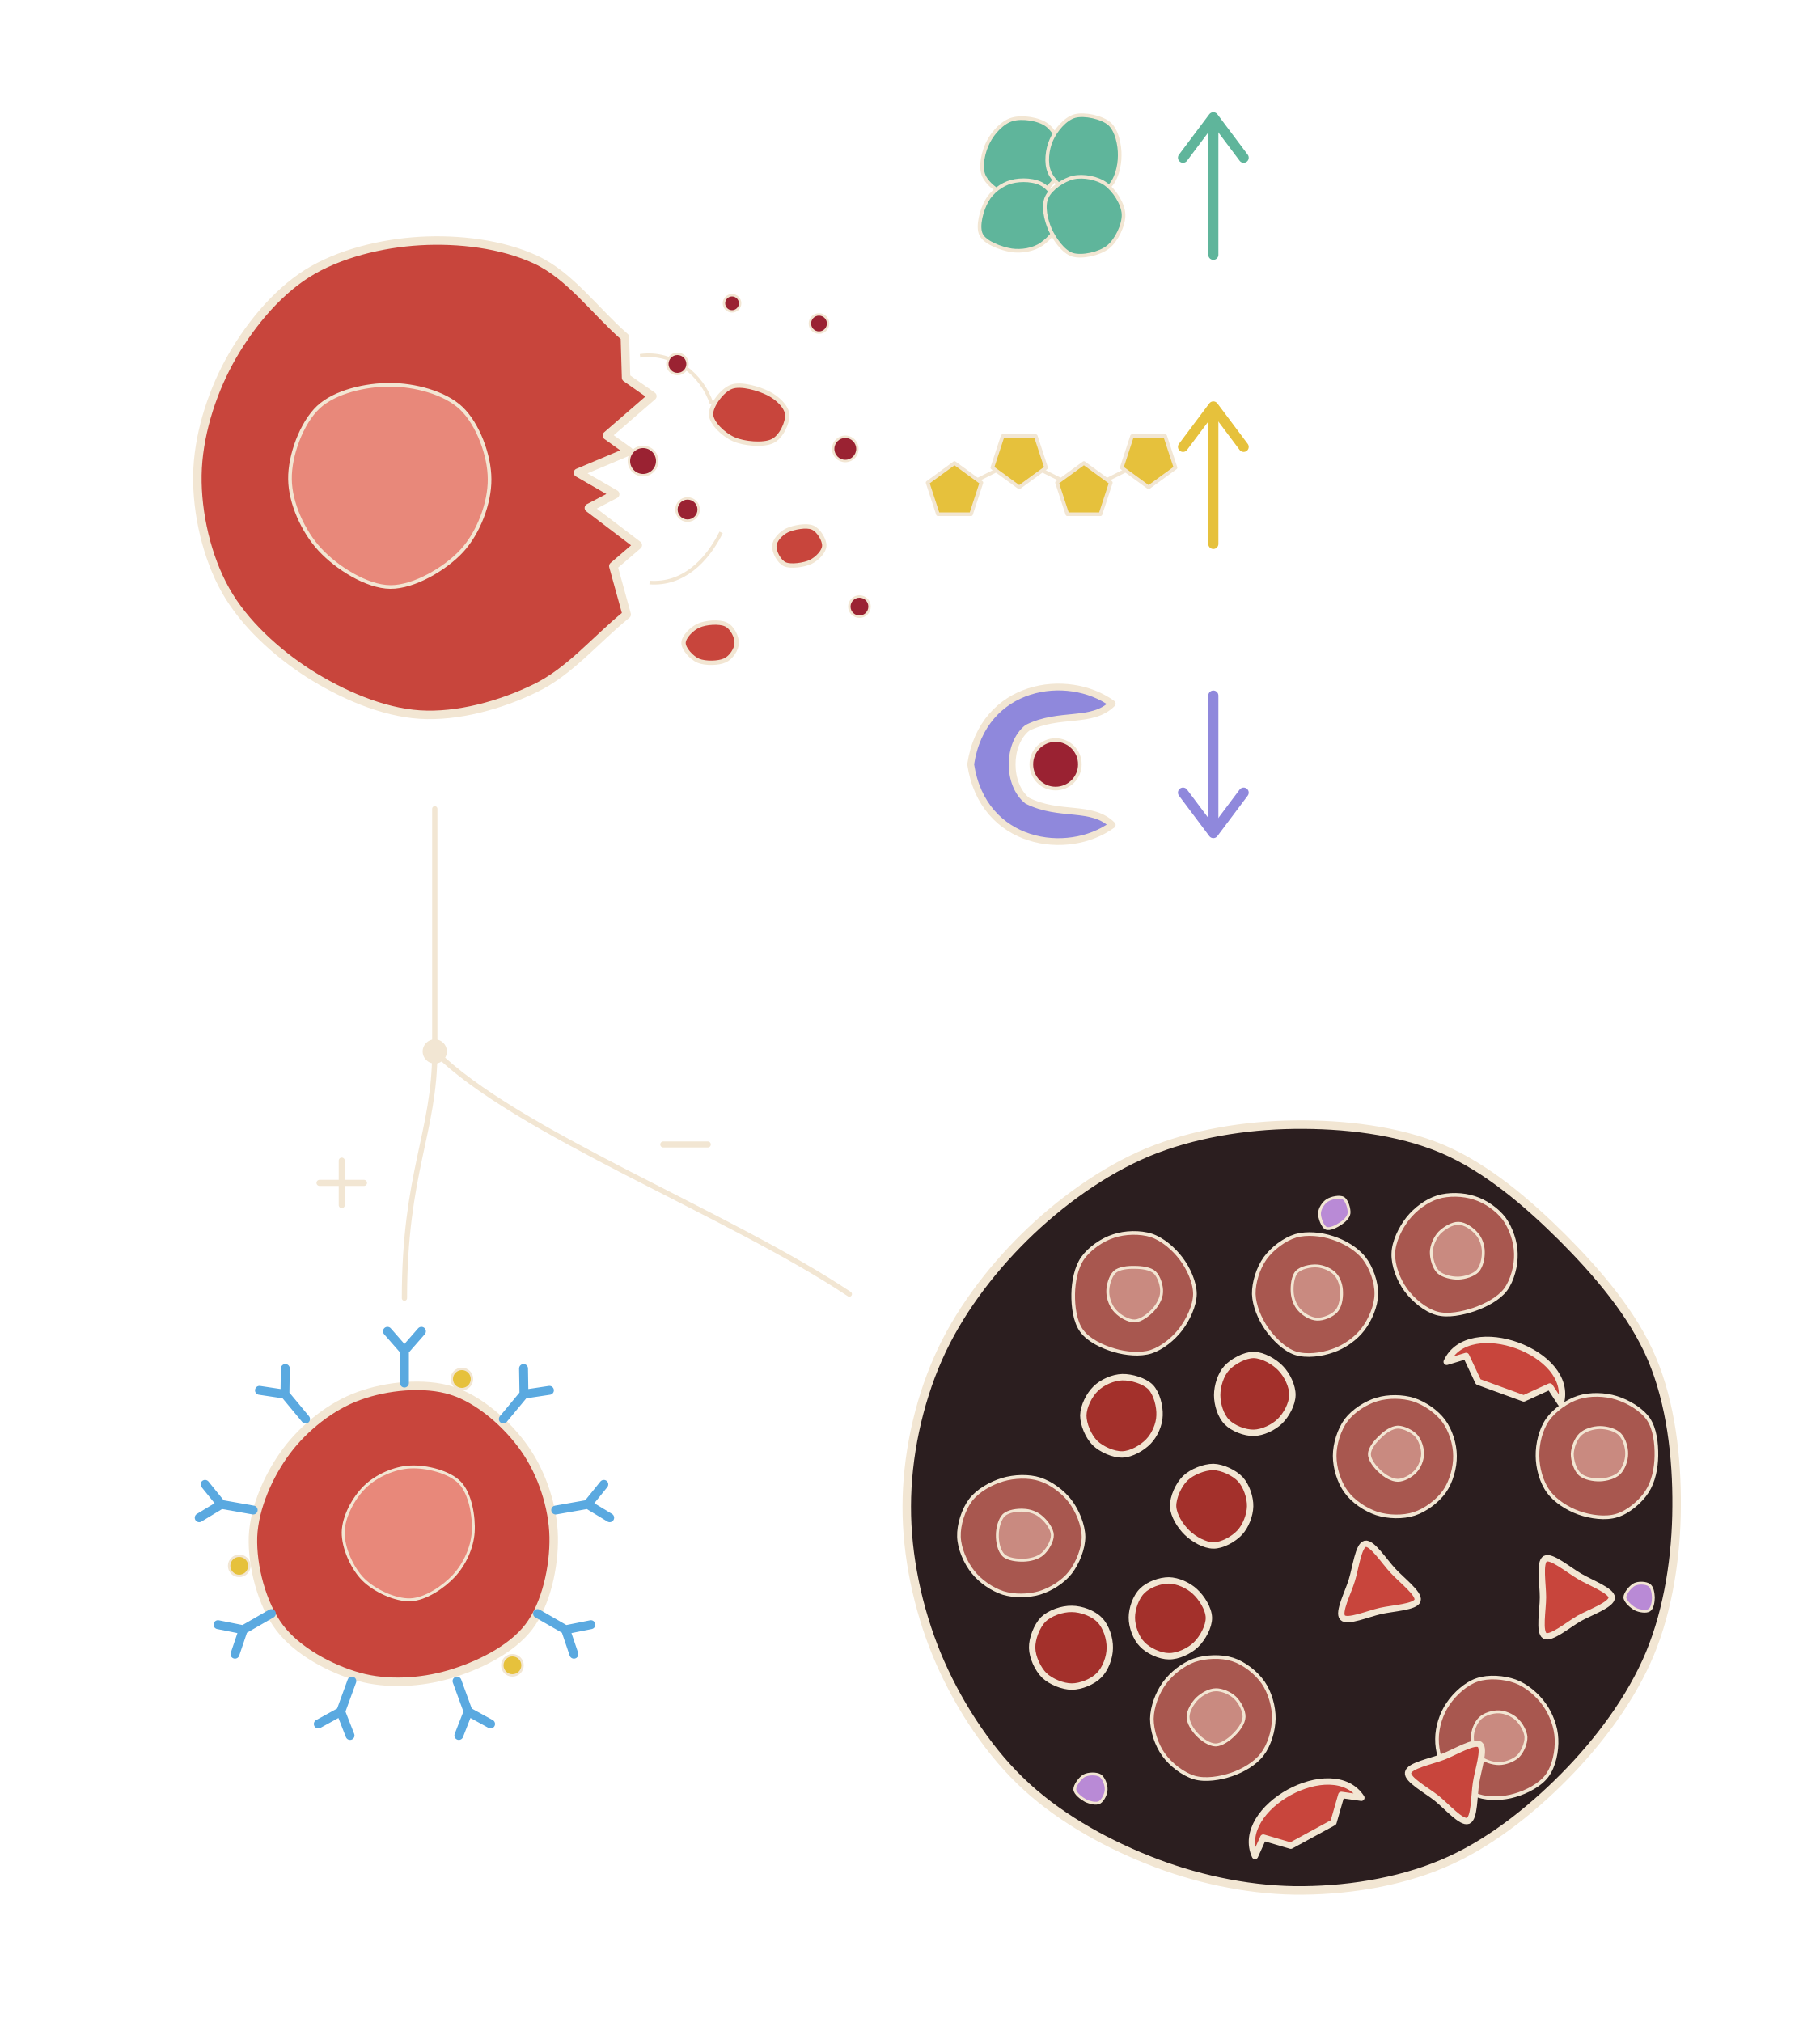
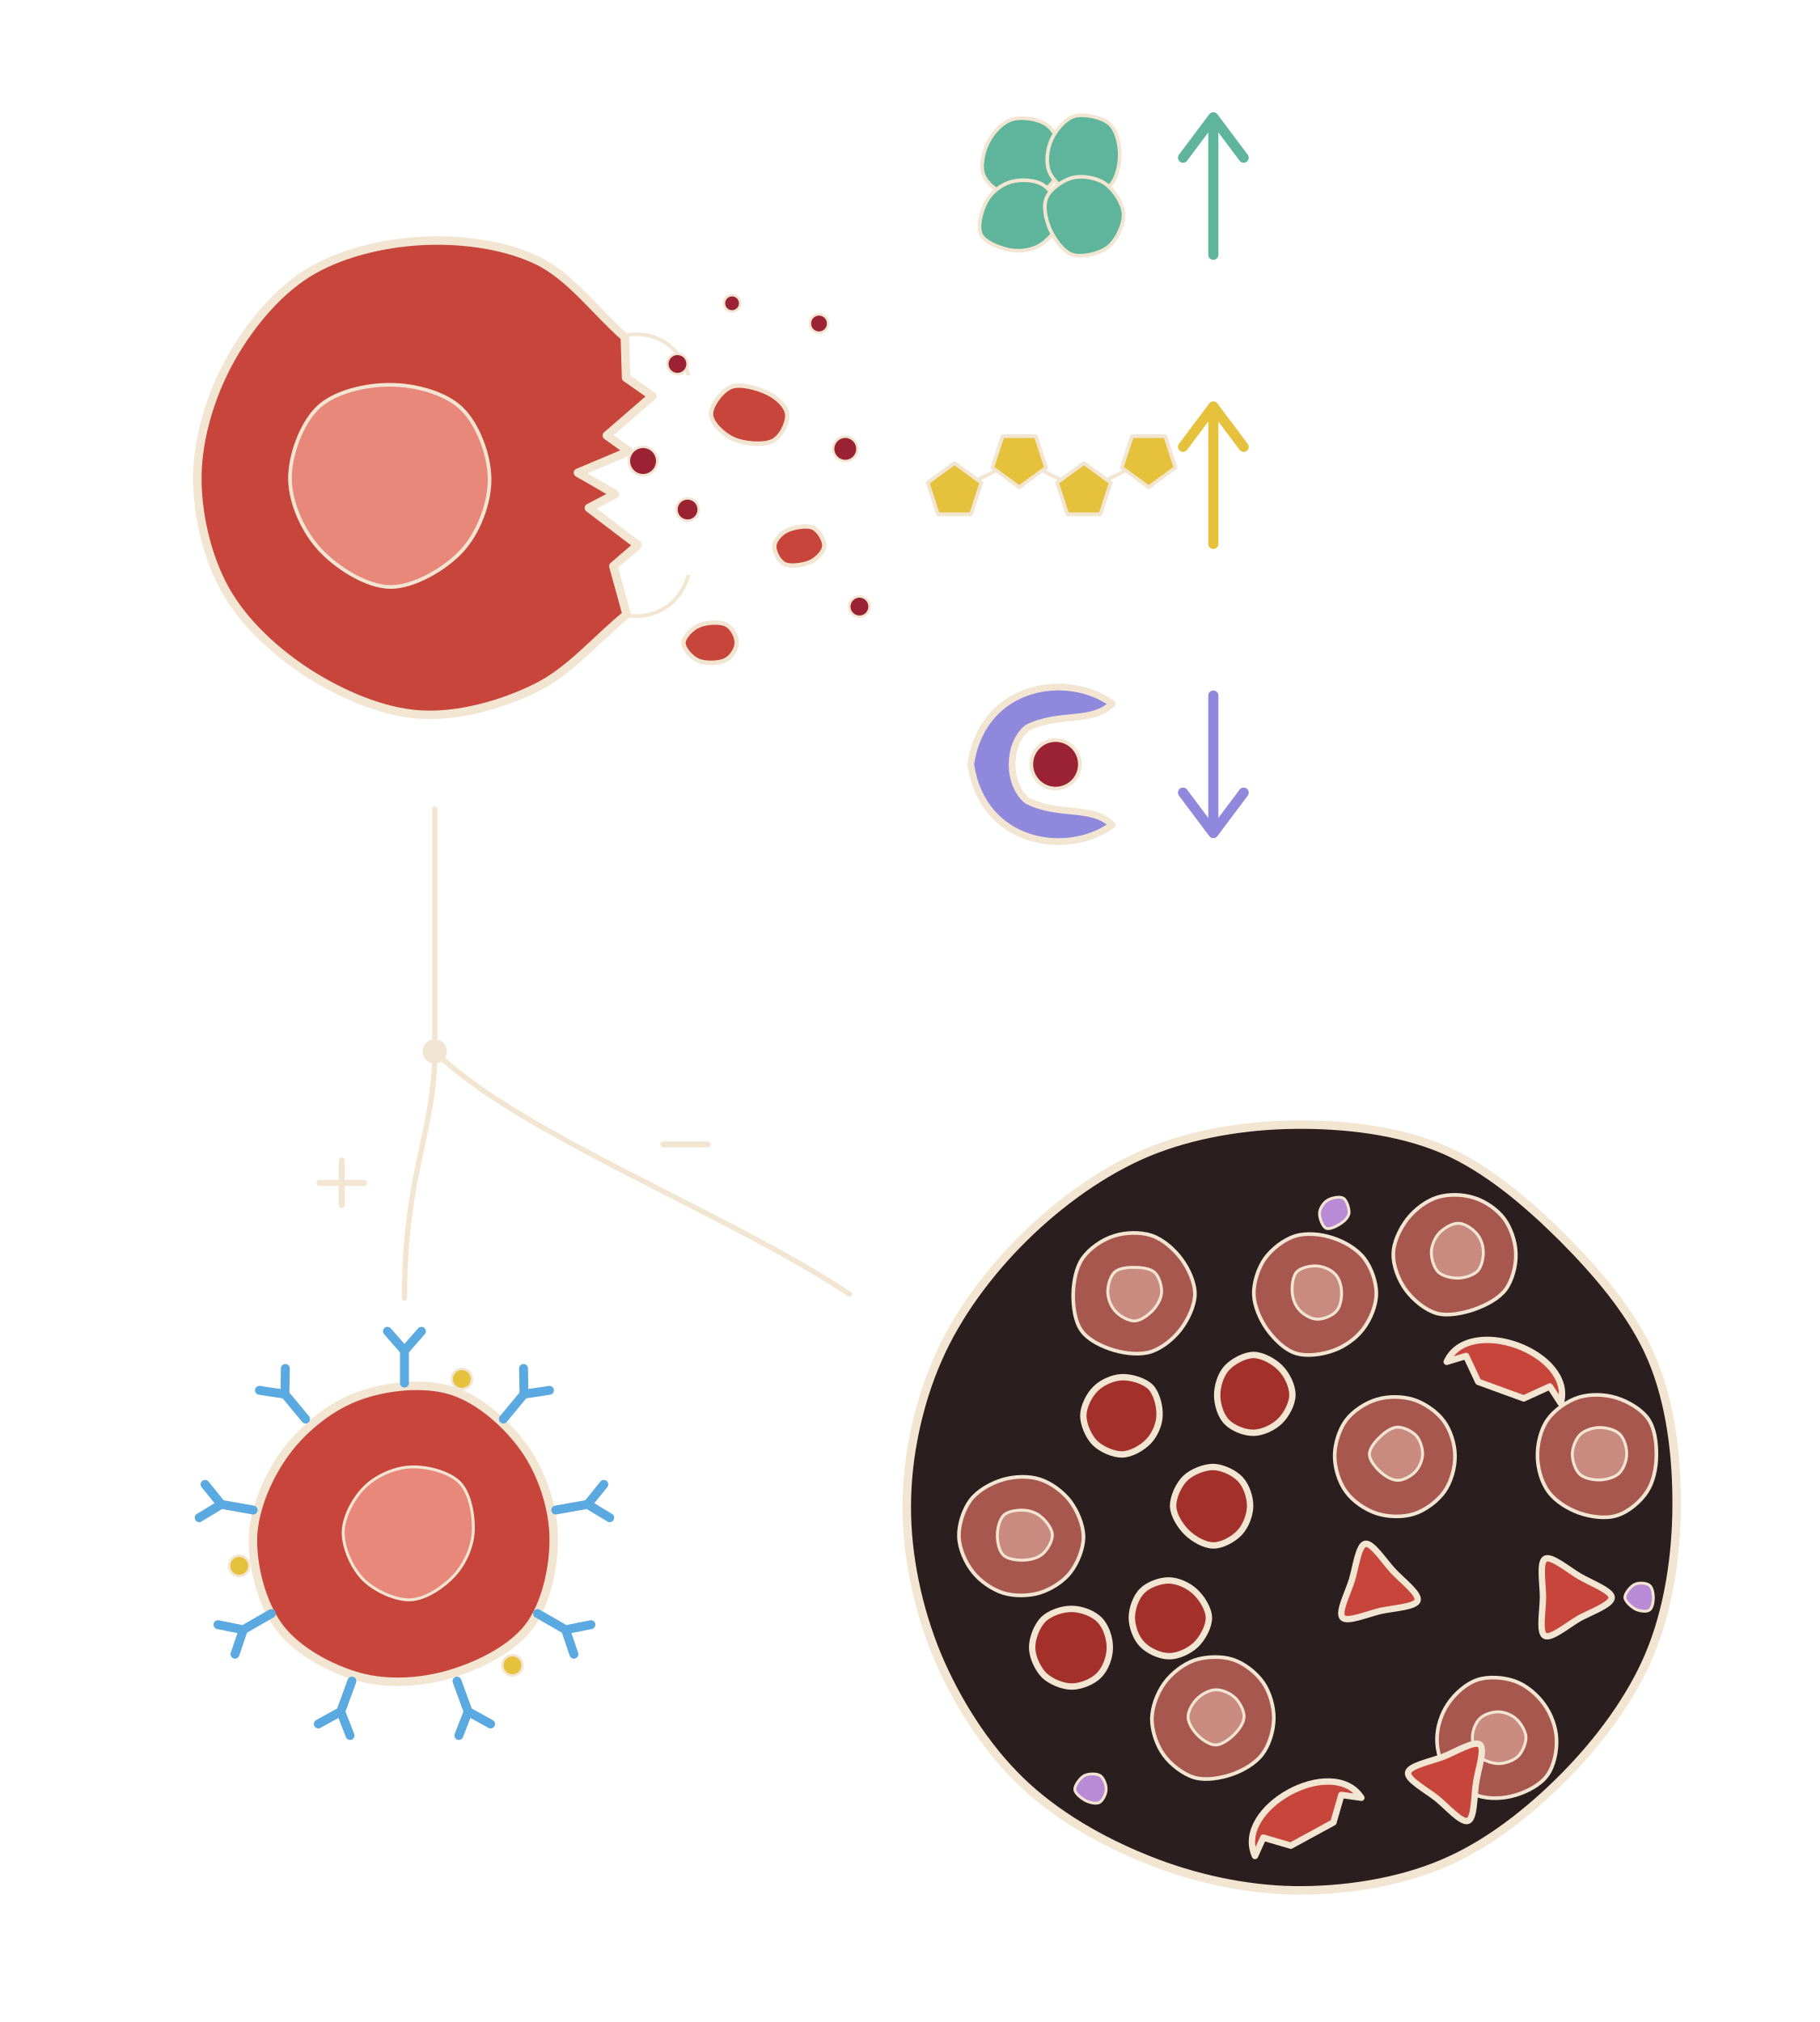
<svg xmlns="http://www.w3.org/2000/svg" viewBox="0 0 900 1000">
  <g id="cell">
    <path d="M309.9,303.9C294.8,316.1 281.7,332.2 264.6,340.4C247.6,348.7 226.2,354.6 207.6,353.4C188.9,352.2 168.8,343.3 152.7,333.1C136.7,322.8 120.7,308.3 111.5,291.9C102.3,275.6 97.3,253.8 97.6,235C97.9,216.2 104.2,195.7 113.2,179.1C122.3,162.4 136,145.3 151.8,135.3C167.5,125.4 188.8,120.3 207.7,119.2C226.6,118.1 248.2,120.6 265.1,128.5C282,136.4 294.4,154 309,166.7L309.6,186.8L322.6,195.9L300.1,215.4L311,223.2L285.8,233.8L304.2,244.4L291.2,251.2L315.4,269.6L303.3,280Z" fill="#c8453c" stroke="#f2e6d3" stroke-width="4.2" stroke-linejoin="round" />
    <path d="M242.1,237C242.2,248.8 236.6,263.5 228.4,272.4C220.2,281.3 204.7,290.4 193,290.3C181.3,290.2 166.4,280.7 158.2,271.8C149.9,262.9 143.5,248.7 143.4,237C143.2,225.3 149.1,209.2 157.4,201.4C165.7,193.6 181.2,190.2 193,190.3C204.8,190.3 219.9,194.1 228.1,201.9C236.3,209.7 242.1,225.2 242.1,237Z" fill="#e8887a" stroke="#f2e6d3" stroke-width="1.8" stroke-linejoin="round" />
-     <path d="M316.5,176C333,173.6 347.2,185.4 351.9,199.6" fill="none" stroke="#f2e6d3" stroke-width="1.8" stroke-linejoin="round" />
-     <path d="M321.2,288.1C337.7,289.3 349.5,277.5 356.6,263.3" fill="none" stroke="#f2e6d3" stroke-width="1.8" stroke-linejoin="round" />
+     <path d="M310.5,165.6C324.5,163.6 336.5,171.6 340.5,185.6" fill="none" stroke="#f2e6d3" stroke-width="1.8" stroke-linejoin="round" />
+     <path d="M310.5,304.4C324.5,306.4 336.5,298.4 340.5,284.4" fill="none" stroke="#f2e6d3" stroke-width="1.8" stroke-linejoin="round" />
    <path d="M389.3,205C389.6,209 386.3,216.2 381.9,218.2C377.5,220.3 367.9,219.5 362.8,217.2C357.8,215 351.8,209.3 351.6,205C351.4,200.7 357,193 361.7,191.3C366.4,189.5 375.3,192.2 379.9,194.5C384.5,196.8 388.9,201 389.3,205Z" fill="#c8453c" stroke="#f2e6d3" stroke-width="2.16" stroke-linejoin="round" />
    <path d="M407.6,270C407.5,272.8 404.1,276.3 400.9,277.9C397.7,279.4 391.2,280.4 388.2,279.1C385.2,277.8 382.7,272.8 382.9,270C383,267.2 386.1,263.8 389.2,262.3C392.4,260.8 398.8,259.6 401.8,260.9C404.9,262.2 407.8,267.2 407.6,270Z" fill="#c8453c" stroke="#f2e6d3" stroke-width="2.16" stroke-linejoin="round" />
    <path d="M364.3,318C364.3,321 361.6,325.2 358.5,326.6C355.3,328.1 348.8,328.2 345.4,326.8C342,325.4 338,320.9 338,318C338,315.1 342,310.9 345.5,309.4C349,307.8 355.8,307.3 358.9,308.8C362.1,310.2 364.4,315 364.3,318Z" fill="#c8453c" stroke="#f2e6d3" stroke-width="2.16" stroke-linejoin="round" />
    <circle cx="318" cy="228" r="7" fill="#9a2232" stroke="#f2e6d3" stroke-width="1.2" />
    <circle cx="340" cy="252" r="5.5" fill="#9a2232" stroke="#f2e6d3" stroke-width="1.2" />
    <circle cx="335" cy="180" r="5" fill="#9a2232" stroke="#f2e6d3" stroke-width="1.2" />
    <circle cx="418" cy="222" r="6" fill="#9a2232" stroke="#f2e6d3" stroke-width="1.2" />
    <circle cx="405" cy="160" r="4.5" fill="#9a2232" stroke="#f2e6d3" stroke-width="1.2" />
    <circle cx="425" cy="300" r="5" fill="#9a2232" stroke="#f2e6d3" stroke-width="1.2" />
    <circle cx="362" cy="150" r="4" fill="#9a2232" stroke="#f2e6d3" stroke-width="1.2" />
  </g>
  <g id="ldh">
    <path d="M525.5,78C525.5,83.2 521.5,90.2 517.3,93.4C513.1,96.7 505.7,98.6 500.5,97.5C495.4,96.4 488.5,91.5 486.5,86.9C484.5,82.4 486.3,74.8 488.7,70.2C491.1,65.5 495.8,60.3 500.7,59C505.5,57.6 513.7,58.8 517.8,61.9C522,65.1 525.6,72.8 525.5,78Z" fill="#5fb59b" stroke="#f2e6d3" stroke-width="1.8" stroke-linejoin="round" />
    <path d="M553.7,77C553.7,82.2 552,89.2 548.3,92.4C544.6,95.6 536.5,97.2 531.7,96C526.8,94.8 520.9,89.7 519,85.2C517,80.7 517.8,73.9 519.9,69.2C521.9,64.6 526.7,58.7 531.5,57.4C536.3,56.1 544.9,58 548.6,61.2C552.3,64.5 553.8,71.8 553.7,77Z" fill="#5fb59b" stroke="#f2e6d3" stroke-width="1.8" stroke-linejoin="round" />
    <path d="M524.7,107C524.5,111.8 519.1,118 515,120.8C510.9,123.6 505.1,124.5 500.2,123.8C495.2,123 487.2,120.1 485.2,116.1C483.1,112 485.5,103.6 488,99.3C490.4,94.9 495.4,91.1 500.1,89.9C504.8,88.6 512.1,88.8 516.2,91.7C520.3,94.5 524.9,102.2 524.7,107Z" fill="#5fb59b" stroke="#f2e6d3" stroke-width="1.8" stroke-linejoin="round" />
    <path d="M555.6,106C555.8,111.2 552.1,118.9 547.9,122.2C543.7,125.5 535.2,127.4 530.4,126C525.7,124.5 521.5,118.3 519.3,113.6C517.2,108.8 515.6,101.9 517.6,97.6C519.5,93.3 525.9,88.9 530.8,87.8C535.7,86.7 542.8,88 546.9,91.1C551,94.1 555.4,100.8 555.6,106Z" fill="#5fb59b" stroke="#f2e6d3" stroke-width="1.8" stroke-linejoin="round" />
    <path d="M600,126L600,62" fill="none" stroke="#5fb59b" stroke-width="5" stroke-linecap="round" />
    <path d="M585,78L600,58L615,78" fill="none" stroke="#5fb59b" stroke-width="5" stroke-linecap="round" stroke-linejoin="round" />
  </g>
  <g id="bil">
    <path d="M472,243L504,227" stroke="#f2e6d3" stroke-width="1.8" />
    <path d="M504,227L536,243" stroke="#f2e6d3" stroke-width="1.8" />
    <path d="M536,243L568,227" stroke="#f2e6d3" stroke-width="1.8" />
    <path d="M472,229L485.3,238.7L480.2,254.3L463.8,254.3L458.7,238.7Z" fill="#e6c13c" stroke="#f2e6d3" stroke-width="1.8" stroke-linejoin="round" />
    <path d="M504,241L490.7,231.3L495.8,215.7L512.2,215.7L517.3,231.3Z" fill="#e6c13c" stroke="#f2e6d3" stroke-width="1.8" stroke-linejoin="round" />
    <path d="M536,229L549.3,238.7L544.2,254.3L527.8,254.3L522.7,238.7Z" fill="#e6c13c" stroke="#f2e6d3" stroke-width="1.8" stroke-linejoin="round" />
    <path d="M568,241L554.7,231.3L559.8,215.7L576.2,215.7L581.3,231.3Z" fill="#e6c13c" stroke="#f2e6d3" stroke-width="1.8" stroke-linejoin="round" />
    <path d="M600,269L600,205" fill="none" stroke="#e6c13c" stroke-width="5" stroke-linecap="round" />
    <path d="M585,221L600,201L615,221" fill="none" stroke="#e6c13c" stroke-width="5" stroke-linecap="round" stroke-linejoin="round" />
  </g>
  <g id="hp">
    <path d="M550,348C528,332 486,338 480,378C486,418 528,424 550,408C540,398 524,404 508,396C498,388 498,368 508,360C524,352 540,358 550,348Z" fill="#8f88dc" stroke="#f2e6d3" stroke-width="3.36" stroke-linejoin="round" />
    <circle cx="522" cy="378" r="12" fill="#9a2232" stroke="#f2e6d3" stroke-width="1.8" />
    <path d="M600,344L600,408" fill="none" stroke="#8f88dc" stroke-width="5" stroke-linecap="round" />
    <path d="M585,392L600,412L615,392" fill="none" stroke="#8f88dc" stroke-width="5" stroke-linecap="round" stroke-linejoin="round" />
  </g>
  <g id="dat">
    <path d="M215,400L215,520M215,520C215,560 200,580 200,642M215,520C255,560 360,600 420,640" fill="none" stroke="#f2e6d3" stroke-width="2.6" stroke-linecap="round" />
    <circle cx="215" cy="520" r="6" fill="#f2e6d3" />
    <path d="M158,585h22M169,574v22M328,566h22" stroke="#f2e6d3" stroke-width="3" stroke-linecap="round" />
    <path d="M273.8,760C274.1,774.7 270.1,793.3 261.5,804.6C252.8,816 236.1,824 222.1,828.1C208.1,832.2 191.5,833.2 177.5,829.3C163.5,825.4 146.9,816.5 138.2,804.9C129.5,793.4 124.6,774.5 125.1,760C125.7,745.5 133,729.2 141.7,717.6C150.4,706 163.7,695.3 177.4,690.4C191,685.4 209.8,683.4 223.5,687.8C237.2,692.1 251.2,704.6 259.6,716.7C268,728.7 273.5,745.3 273.8,760Z" fill="#c8453c" stroke="#f2e6d3" stroke-width="4.2" stroke-linejoin="round" />
    <path d="M234,757.8C233.5,765.4 229.7,773.7 224.5,779.3C219.3,784.9 210.4,790.9 203,791.2C195.5,791.5 185.2,786.7 179.6,781.1C174.1,775.6 169.6,765.4 169.7,757.8C169.8,750.1 174.9,740.7 180.5,735.3C186,729.9 195.1,725.8 203,725.5C210.8,725.1 222.2,727.9 227.4,733.3C232.6,738.7 234.5,750.1 234,757.8Z" fill="#e8887a" stroke="#f2e6d3" stroke-width="1.44" stroke-linejoin="round" />
    <path d="M200,684L200,668M208.4,658.4L200,668L191.6,658.4" fill="none" stroke="#5aa9e0" stroke-width="4.4" stroke-linecap="round" stroke-linejoin="round" />
    <path d="M248.9,701.8L259.1,689.5M271.7,687.6L259.1,689.5L258.9,676.8" fill="none" stroke="#5aa9e0" stroke-width="4.4" stroke-linecap="round" stroke-linejoin="round" />
    <path d="M274.8,746.8L290.6,744M301.5,750.6L290.6,744L298.6,734.1" fill="none" stroke="#5aa9e0" stroke-width="4.4" stroke-linecap="round" stroke-linejoin="round" />
    <path d="M265.8,798L279.7,806M283.8,818.1L279.7,806L292.2,803.5" fill="none" stroke="#5aa9e0" stroke-width="4.4" stroke-linecap="round" stroke-linejoin="round" />
    <path d="M226,831.4L231.5,846.5M226.9,858.3L231.5,846.5L242.6,852.6" fill="none" stroke="#5aa9e0" stroke-width="4.4" stroke-linecap="round" stroke-linejoin="round" />
    <path d="M174,831.4L168.5,846.5M157.4,852.6L168.5,846.5L173.1,858.3" fill="none" stroke="#5aa9e0" stroke-width="4.4" stroke-linecap="round" stroke-linejoin="round" />
    <path d="M134.2,798L120.3,806M107.8,803.5L120.3,806L116.2,818.1" fill="none" stroke="#5aa9e0" stroke-width="4.4" stroke-linecap="round" stroke-linejoin="round" />
    <path d="M125.2,746.8L109.4,744M101.4,734.1L109.4,744L98.5,750.6" fill="none" stroke="#5aa9e0" stroke-width="4.4" stroke-linecap="round" stroke-linejoin="round" />
    <path d="M151.1,701.8L140.9,689.5M141.1,676.8L140.9,689.5L128.3,687.6" fill="none" stroke="#5aa9e0" stroke-width="4.4" stroke-linecap="round" stroke-linejoin="round" />
    <circle cx="228.4" cy="682" r="5" fill="#e6c13c" stroke="#f2e6d3" stroke-width="1.2" />
    <circle cx="253.4" cy="823.6" r="5" fill="#e6c13c" stroke="#f2e6d3" stroke-width="1.2" />
    <circle cx="118.3" cy="774.4" r="5" fill="#e6c13c" stroke="#f2e6d3" stroke-width="1.2" />
  </g>
  <g id="smear">
    <path d="M829.1,745C829,769.3 825.1,795.6 815.9,817.8C806.6,840.1 790.7,861.3 773.6,878.6C756.5,895.9 735.5,912.5 713.2,921.8C691,931.2 664.3,935.2 640,934.9C615.7,934.5 590.2,928.9 567.6,919.8C545,910.8 521.8,897.6 504.4,880.6C487,863.7 472.6,840.8 463.2,818.2C453.9,795.6 448.3,769.4 448.4,745C448.4,720.6 454,694.2 463.8,672C473.5,649.8 489.4,628.7 506.7,611.7C524,594.7 545.3,579.2 567.5,569.9C589.7,560.7 615.7,556.5 640,556.2C664.3,555.9 691.1,558.9 713.2,568.2C735.3,577.6 755.5,595 772.8,612.2C790,629.5 807.4,649.7 816.8,671.8C826.2,693.9 829.3,720.7 829.1,745Z" fill="#2b1e1f" stroke="#f2e6d3" stroke-width="4.2" stroke-linejoin="round" />
    <path d="M590.9,640C590.8,645.8 587.5,652.6 583.9,657.4C580.3,662.1 574.7,666.7 569.2,668.5C563.8,670.2 556.7,669.5 551,667.8C545.2,666.1 538.3,662.9 534.9,658.2C531.5,653.6 530.6,646 530.7,640C530.8,634 532.1,626.9 535.4,622.2C538.8,617.4 545,613.1 550.7,611.3C556.3,609.4 563.8,609.2 569.4,611C575,612.9 580.5,617.7 584.1,622.5C587.7,627.3 590.9,634.2 590.9,640Z" fill="#a8574f" stroke="#f2e6d3" stroke-width="1.8" stroke-linejoin="round" />
    <path d="M574.4,639.1C574.3,642.2 572.3,645.6 570.1,648C567.9,650.3 564.3,653.1 561.2,653.3C558.1,653.4 553.9,651 551.7,648.6C549.4,646.3 547.9,642.4 547.8,639.1C547.7,635.8 549,631.2 551.2,629.1C553.4,627.1 557.9,626.7 561.2,626.8C564.5,626.8 568.8,627.3 571,629.3C573.2,631.4 574.6,636 574.4,639.1Z" fill="#c98a80" stroke="#f2e6d3" stroke-width="1.44" stroke-linejoin="round" />
    <path d="M749.6,620C749.8,625.8 747.9,633.2 744.5,637.8C741,642.4 734.6,645.6 729,647.6C723.3,649.5 716,651.1 710.4,649.5C704.8,647.9 698.8,642.9 695.2,638C691.6,633.1 688.8,625.9 689,620C689.1,614.1 692.5,607.3 696.1,602.7C699.8,598 705.4,593.8 710.9,592.1C716.4,590.4 723.5,590.6 729,592.4C734.5,594.1 740.3,598.1 743.8,602.7C747.2,607.4 749.5,614.2 749.6,620Z" fill="#a8574f" stroke="#f2e6d3" stroke-width="1.8" stroke-linejoin="round" />
    <path d="M733.5,619.1C733.6,622.2 732.7,626.4 730.7,628.6C728.6,630.7 724.4,632 721.2,632.1C718,632.2 713.5,631.2 711.2,629.1C709,626.9 707.7,622.3 707.8,619.1C707.9,615.9 709.6,612.1 711.8,609.7C714.1,607.4 718.1,604.9 721.2,605C724.3,605 728.2,607.7 730.2,610.1C732.3,612.4 733.5,616 733.5,619.1Z" fill="#c98a80" stroke="#f2e6d3" stroke-width="1.44" stroke-linejoin="round" />
    <path d="M819.1,720C819,726 817.7,732.8 814.4,737.8C811.2,742.7 805.2,747.8 799.6,749.5C794,751.3 786.5,750.2 780.8,748.2C775.2,746.2 769.1,742.4 765.7,737.7C762.2,733 760.3,725.9 760.3,720C760.2,714.1 761.9,706.9 765.3,702.1C768.7,697.3 774.9,692.9 780.6,691.1C786.3,689.3 793.6,689.5 799.3,691.3C805.1,693.1 811.8,697 815.1,701.8C818.4,706.6 819.2,714 819.1,720Z" fill="#a8574f" stroke="#f2e6d3" stroke-width="1.8" stroke-linejoin="round" />
    <path d="M804.4,719.1C804.4,722.3 802.9,726.4 800.7,728.6C798.5,730.7 794.4,731.8 791.2,731.9C788,732 783.5,731.2 781.2,729.1C778.9,726.9 777.5,722.4 777.5,719.1C777.6,715.8 779.2,711.6 781.5,709.4C783.8,707.2 787.9,706 791.2,706C794.5,706 798.8,707.1 801,709.3C803.2,711.5 804.5,715.9 804.4,719.1Z" fill="#c98a80" stroke="#f2e6d3" stroke-width="1.44" stroke-linejoin="round" />
    <path d="M719.5,720C719.6,725.8 717.6,732.9 714.3,737.6C710.9,742.4 704.9,746.9 699.3,748.7C693.7,750.5 686.4,750.3 680.8,748.5C675.1,746.6 669,742.5 665.6,737.7C662.1,733 660,725.9 660,720C660,714.1 662.2,707 665.7,702.3C669.2,697.7 675.4,693.7 680.9,692.1C686.5,690.4 693.5,690.5 699,692.2C704.5,694 710.4,698 713.9,702.7C717.3,707.3 719.5,714.2 719.5,720Z" fill="#a8574f" stroke="#f2e6d3" stroke-width="1.8" stroke-linejoin="round" />
    <path d="M703.5,719.1C703.4,722.1 702,725.6 699.9,727.8C697.9,730 694.1,732.1 691.2,732.1C688.3,732.1 684.8,730 682.5,727.8C680.1,725.7 677.1,722 677.2,719.1C677.2,716.2 680.2,712.7 682.6,710.5C684.9,708.2 688.2,705.9 691.2,705.8C694.2,705.8 698.2,707.8 700.3,710C702.3,712.2 703.5,716.1 703.5,719.1Z" fill="#c98a80" stroke="#f2e6d3" stroke-width="1.44" stroke-linejoin="round" />
    <path d="M535.8,760C535.8,765.9 532.9,773 529.3,777.7C525.7,782.3 519.6,786.1 514,787.8C508.5,789.4 501.5,789.5 496,787.8C490.5,786 484.7,782 481.1,777.4C477.4,772.8 474.4,765.9 474.2,760C474,754.1 476.4,746.5 480,741.8C483.6,737.1 490.1,733.5 495.8,731.8C501.5,730.1 508.7,729.8 514.2,731.6C519.8,733.4 525.6,737.7 529.2,742.4C532.8,747.2 535.7,754.1 535.8,760Z" fill="#a8574f" stroke="#f2e6d3" stroke-width="1.8" stroke-linejoin="round" />
    <path d="M520.4,759.1C520.5,762.1 518,766.4 515.6,768.5C513.2,770.6 509.4,771.5 506.2,771.6C503,771.7 498.3,771.2 496.2,769.1C494,767 493.1,762.4 493.2,759.1C493.2,755.8 494.3,751.4 496.4,749.3C498.6,747.3 503.1,746.7 506.2,746.9C509.3,747 512.7,748.2 515,750.3C517.4,752.3 520.3,756.1 520.4,759.1Z" fill="#c98a80" stroke="#f2e6d3" stroke-width="1.44" stroke-linejoin="round" />
    <path d="M629.9,850C629.8,855.9 627.7,863 624.2,867.6C620.7,872.2 614.6,875.7 609,877.6C603.4,879.5 596.1,880.7 590.6,879.1C585,877.4 578.9,872.7 575.4,867.8C571.9,863 569.6,855.9 569.6,850C569.7,844.1 572.3,837.2 575.8,832.4C579.3,827.6 585,823.1 590.6,821.1C596.2,819.2 603.9,818.9 609.5,820.7C615.2,822.5 621.2,827.2 624.6,832.1C628,837 630,844.1 629.9,850Z" fill="#a8574f" stroke="#f2e6d3" stroke-width="1.8" stroke-linejoin="round" />
    <path d="M615.2,849.1C615.1,852.2 612.5,855.7 610.1,858C607.8,860.3 604.2,862.9 601.2,863C598.2,863 594.4,860.4 592.2,858.1C589.9,855.8 587.5,852.1 587.5,849.1C587.5,846.1 589.8,842.2 592.1,840C594.4,837.8 598.1,835.7 601.2,835.7C604.3,835.6 608.4,837.4 610.7,839.6C613,841.8 615.3,846 615.2,849.1Z" fill="#c98a80" stroke="#f2e6d3" stroke-width="1.44" stroke-linejoin="round" />
    <path d="M769.7,860C770,865.9 768.5,873.5 765,878.2C761.6,882.8 754.8,886.3 749.1,887.9C743.4,889.6 736.4,889.9 730.9,888.1C725.3,886.4 719.3,882.2 715.9,877.5C712.5,872.8 710.5,865.8 710.6,860C710.6,854.2 712.7,847.5 716.1,842.6C719.4,837.7 725,832.6 730.5,830.8C736,828.9 743.8,829.5 749.3,831.5C754.8,833.5 760.2,838.1 763.6,842.9C767,847.6 769.5,854.1 769.7,860Z" fill="#a8574f" stroke="#f2e6d3" stroke-width="1.8" stroke-linejoin="round" />
    <path d="M754.6,859.1C754.7,862.1 752.9,866.4 750.7,868.6C748.4,870.7 744.4,872.2 741.2,872.2C738,872.2 733.8,870.8 731.6,868.7C729.5,866.5 728,862.2 728.1,859.1C728.1,856 729.7,851.9 731.9,849.8C734.1,847.7 738.2,846.5 741.2,846.6C744.2,846.7 747.8,848.2 750,850.3C752.2,852.4 754.4,856.1 754.6,859.1Z" fill="#c98a80" stroke="#f2e6d3" stroke-width="1.44" stroke-linejoin="round" />
    <path d="M680.6,640C680.5,645.9 677.6,652.7 674,657.4C670.4,662.1 664.7,666.1 659.1,668C653.5,670 646,671 640.5,669.2C635.1,667.4 629.8,662 626.4,657.2C623,652.3 620.2,645.8 620,640C619.9,634.2 622.2,627.1 625.6,622.3C629.1,617.5 635.1,612.9 640.7,611.2C646.2,609.6 653.4,610.3 659,612.2C664.7,614 670.9,617.6 674.5,622.2C678.1,626.8 680.7,634.1 680.6,640Z" fill="#a8574f" stroke="#f2e6d3" stroke-width="1.8" stroke-linejoin="round" />
    <path d="M663.4,639.1C663.5,642.2 662.8,646.4 660.7,648.6C658.7,650.8 654.2,652.6 651.2,652.4C648.2,652.3 644.5,650.1 642.5,647.8C640.4,645.6 639.2,642.2 639,639.1C638.8,636 639.2,631.3 641.2,629.1C643.2,626.9 648,625.9 651.2,626.1C654.4,626.3 658.2,627.9 660.2,630.1C662.3,632.2 663.4,636 663.4,639.1Z" fill="#c98a80" stroke="#f2e6d3" stroke-width="1.44" stroke-linejoin="round" />
  </g>
  <g id="sph">
    <path d="M573.4,700C573.3,704.5 571,709.7 567.9,712.9C564.8,716.1 559.4,719.2 555,719.3C550.6,719.4 544.7,716.8 541.4,713.6C538.2,710.3 535.7,704.5 535.7,700C535.8,695.5 538.6,689.9 541.8,686.8C545,683.6 550.5,681.2 555,681.1C559.5,681 565.9,682.9 569,686C572,689.2 573.6,695.5 573.4,700Z" fill="#a3302b" stroke="#f2e6d3" stroke-width="3.15" stroke-linejoin="round" />
    <path d="M618.2,745C618.1,749.4 616,754.8 613,758C610,761.2 604.3,764.4 600,764.3C595.7,764.3 590.3,761.2 587,758C583.7,754.8 580.3,749.5 580.1,745C580,740.5 582.8,734.3 586.1,731.1C589.4,727.9 595.5,725.5 600,725.5C604.5,725.6 610.4,728.4 613.4,731.6C616.4,734.9 618.3,740.6 618.2,745Z" fill="#a3302b" stroke="#f2e6d3" stroke-width="3.15" stroke-linejoin="round" />
    <path d="M548.8,815C548.8,819.6 546.7,825.3 543.5,828.5C540.4,831.7 534.5,834.1 530,834.1C525.5,834.1 519.7,831.7 516.4,828.6C513.2,825.4 510.5,819.6 510.4,815C510.3,810.4 512.7,804.2 515.9,800.9C519.2,797.7 525.3,795.6 530,795.7C534.7,795.7 540.7,797.9 543.8,801.2C547,804.4 548.9,810.4 548.8,815Z" fill="#a3302b" stroke="#f2e6d3" stroke-width="3.15" stroke-linejoin="round" />
    <path d="M597.8,800C597.9,804.4 594.7,810.2 591.4,813.4C588.1,816.6 582.4,819.2 578,819.1C573.6,819.1 567.8,816.4 564.8,813.2C561.7,810.1 559.7,804.4 559.7,800C559.7,795.6 561.7,789.8 564.8,786.8C567.8,783.7 573.6,781.6 578,781.6C582.4,781.7 587.6,784 590.9,787.1C594.2,790.1 597.7,795.6 597.8,800Z" fill="#a3302b" stroke="#f2e6d3" stroke-width="3.15" stroke-linejoin="round" />
    <path d="M639.1,690C639,694.4 636.1,699.8 632.9,702.9C629.7,706 624.4,708.5 620,708.6C615.6,708.7 609.7,706.4 606.7,703.3C603.6,700.2 601.9,694.5 601.9,690C601.9,685.5 603.6,679.9 606.6,676.6C609.6,673.3 615.5,670.1 620,670.1C624.5,670.2 630.2,673.4 633.3,676.7C636.5,680 639.2,685.6 639.1,690Z" fill="#a3302b" stroke="#f2e6d3" stroke-width="3.15" stroke-linejoin="round" />
  </g>
  <g id="sch">
    <path d="M701,791.5C700,794.8 688.9,795.3 682.7,796.7C676.5,798.1 666.2,802.5 663.9,800C661.5,797.4 666.7,787.5 668.5,781.5C670.4,775.4 671.7,764.3 675.1,763.5C678.5,762.8 684.5,772.2 688.8,776.8C693.1,781.5 702,788.2 701,791.5Z" fill="#c8453c" stroke="#f2e6d3" stroke-width="3.15" stroke-linejoin="round" />
    <path d="M763.9,809C760.9,807.2 763,796.3 763,789.9C763,783.6 761.1,772.6 764.1,770.9C767.1,769.2 775.6,776.4 781.1,779.6C786.5,782.8 797,786.7 797,790.1C797,793.6 786.5,797.3 780.9,800.4C775.4,803.6 766.9,810.7 763.9,809Z" fill="#c8453c" stroke="#f2e6d3" stroke-width="3.15" stroke-linejoin="round" />
    <path d="M726,900.5C722.7,901.8 715.4,893.3 710.5,889.4C705.5,885.4 695.7,880.1 696.3,876.7C696.8,873.2 707.7,871.1 713.7,868.8C719.6,866.5 729.1,860.7 731.8,862.8C734.5,865 730.8,875.5 729.9,881.8C728.9,888.1 729.2,899.2 726,900.5Z" fill="#c8453c" stroke="#f2e6d3" stroke-width="3.15" stroke-linejoin="round" />
    <path d="M715.4,673.5C726.2,649.7 778.8,668.9 771.8,694L766.4,685.7L753.5,691.6L731,683.4L725,670.6Z" fill="#c8453c" stroke="#f2e6d3" stroke-width="3.15" stroke-linejoin="round" />
    <path d="M620.6,917.9C609.9,894.1 659,867.3 673.2,889.1L663.3,887.7L659.4,901.3L638.3,912.8L624.7,908.8Z" fill="#c8453c" stroke="#f2e6d3" stroke-width="3.15" stroke-linejoin="round" />
  </g>
  <g id="plt_low">
    <path d="M667.1,600C666.8,602.1 664.8,603.9 663,605.1C661.1,606.4 657.4,608.3 655.7,607.4C654,606.6 652.4,602.3 652.5,600C652.6,597.7 654.4,594.9 656.3,593.7C658.3,592.4 662.5,591.5 664.3,592.6C666.1,593.7 667.3,597.9 667.1,600Z" fill="#b98ad6" stroke="#f2e6d3" stroke-width="1.4" stroke-linejoin="round" />
    <path d="M817.6,790C817.6,792.1 817.1,795.4 815.6,796.3C814.2,797.3 810.7,796.8 808.7,795.8C806.7,794.7 803.6,792 803.5,790C803.5,788 806.3,784.6 808.3,783.6C810.3,782.6 814,782.8 815.5,783.9C817.1,784.9 817.5,787.9 817.6,790Z" fill="#b98ad6" stroke="#f2e6d3" stroke-width="1.4" stroke-linejoin="round" />
    <path d="M547,885C547,887.2 545.4,890.4 543.7,891.4C542,892.3 538.9,891.5 536.8,890.5C534.8,889.4 531.6,887 531.5,885C531.4,883 534,879.4 536.1,878.2C538.2,877.1 542.1,877 544,878.1C545.8,879.3 547.1,882.8 547,885Z" fill="#b98ad6" stroke="#f2e6d3" stroke-width="1.4" stroke-linejoin="round" />
  </g>
  <circle id="a-cell" cx="215" cy="371" r="0" />
  <circle id="o-cell" cx="297.6" cy="235" r="0" />
  <circle id="a-ldh" cx="640" cy="92" r="0" />
  <circle id="a-bil" cx="640" cy="235" r="0" />
  <circle id="a-hp" cx="640" cy="378" r="0" />
  <circle id="a-dat" cx="40" cy="894" r="0" />
  <circle id="o-fork" cx="215" cy="400" r="0" />
  <circle id="a-smear" cx="640" cy="535" r="0" />
  <circle id="a-sph" cx="520" cy="535" r="0" />
  <circle id="a-sch" cx="700" cy="963" r="0" />
  <circle id="a-plt" cx="812" cy="790" r="0" />
  <path id="p-ldh" d="M309.4,205C380,120 430,92 476,92" fill="none" stroke="none" />
  <path id="p-bil" d="M309.4,235L454,235" fill="none" stroke="none" />
  <path id="p-hp" d="M309.4,265C380,350 430,378 476,378" fill="none" stroke="none" />
  <path id="p-pos" d="M215,400L215,520C215,560 200,580 200,642" fill="none" stroke="none" />
  <path id="p-neg" d="M215,400L215,520C255,560 360,600 420,640" fill="none" stroke="none" />
</svg>
